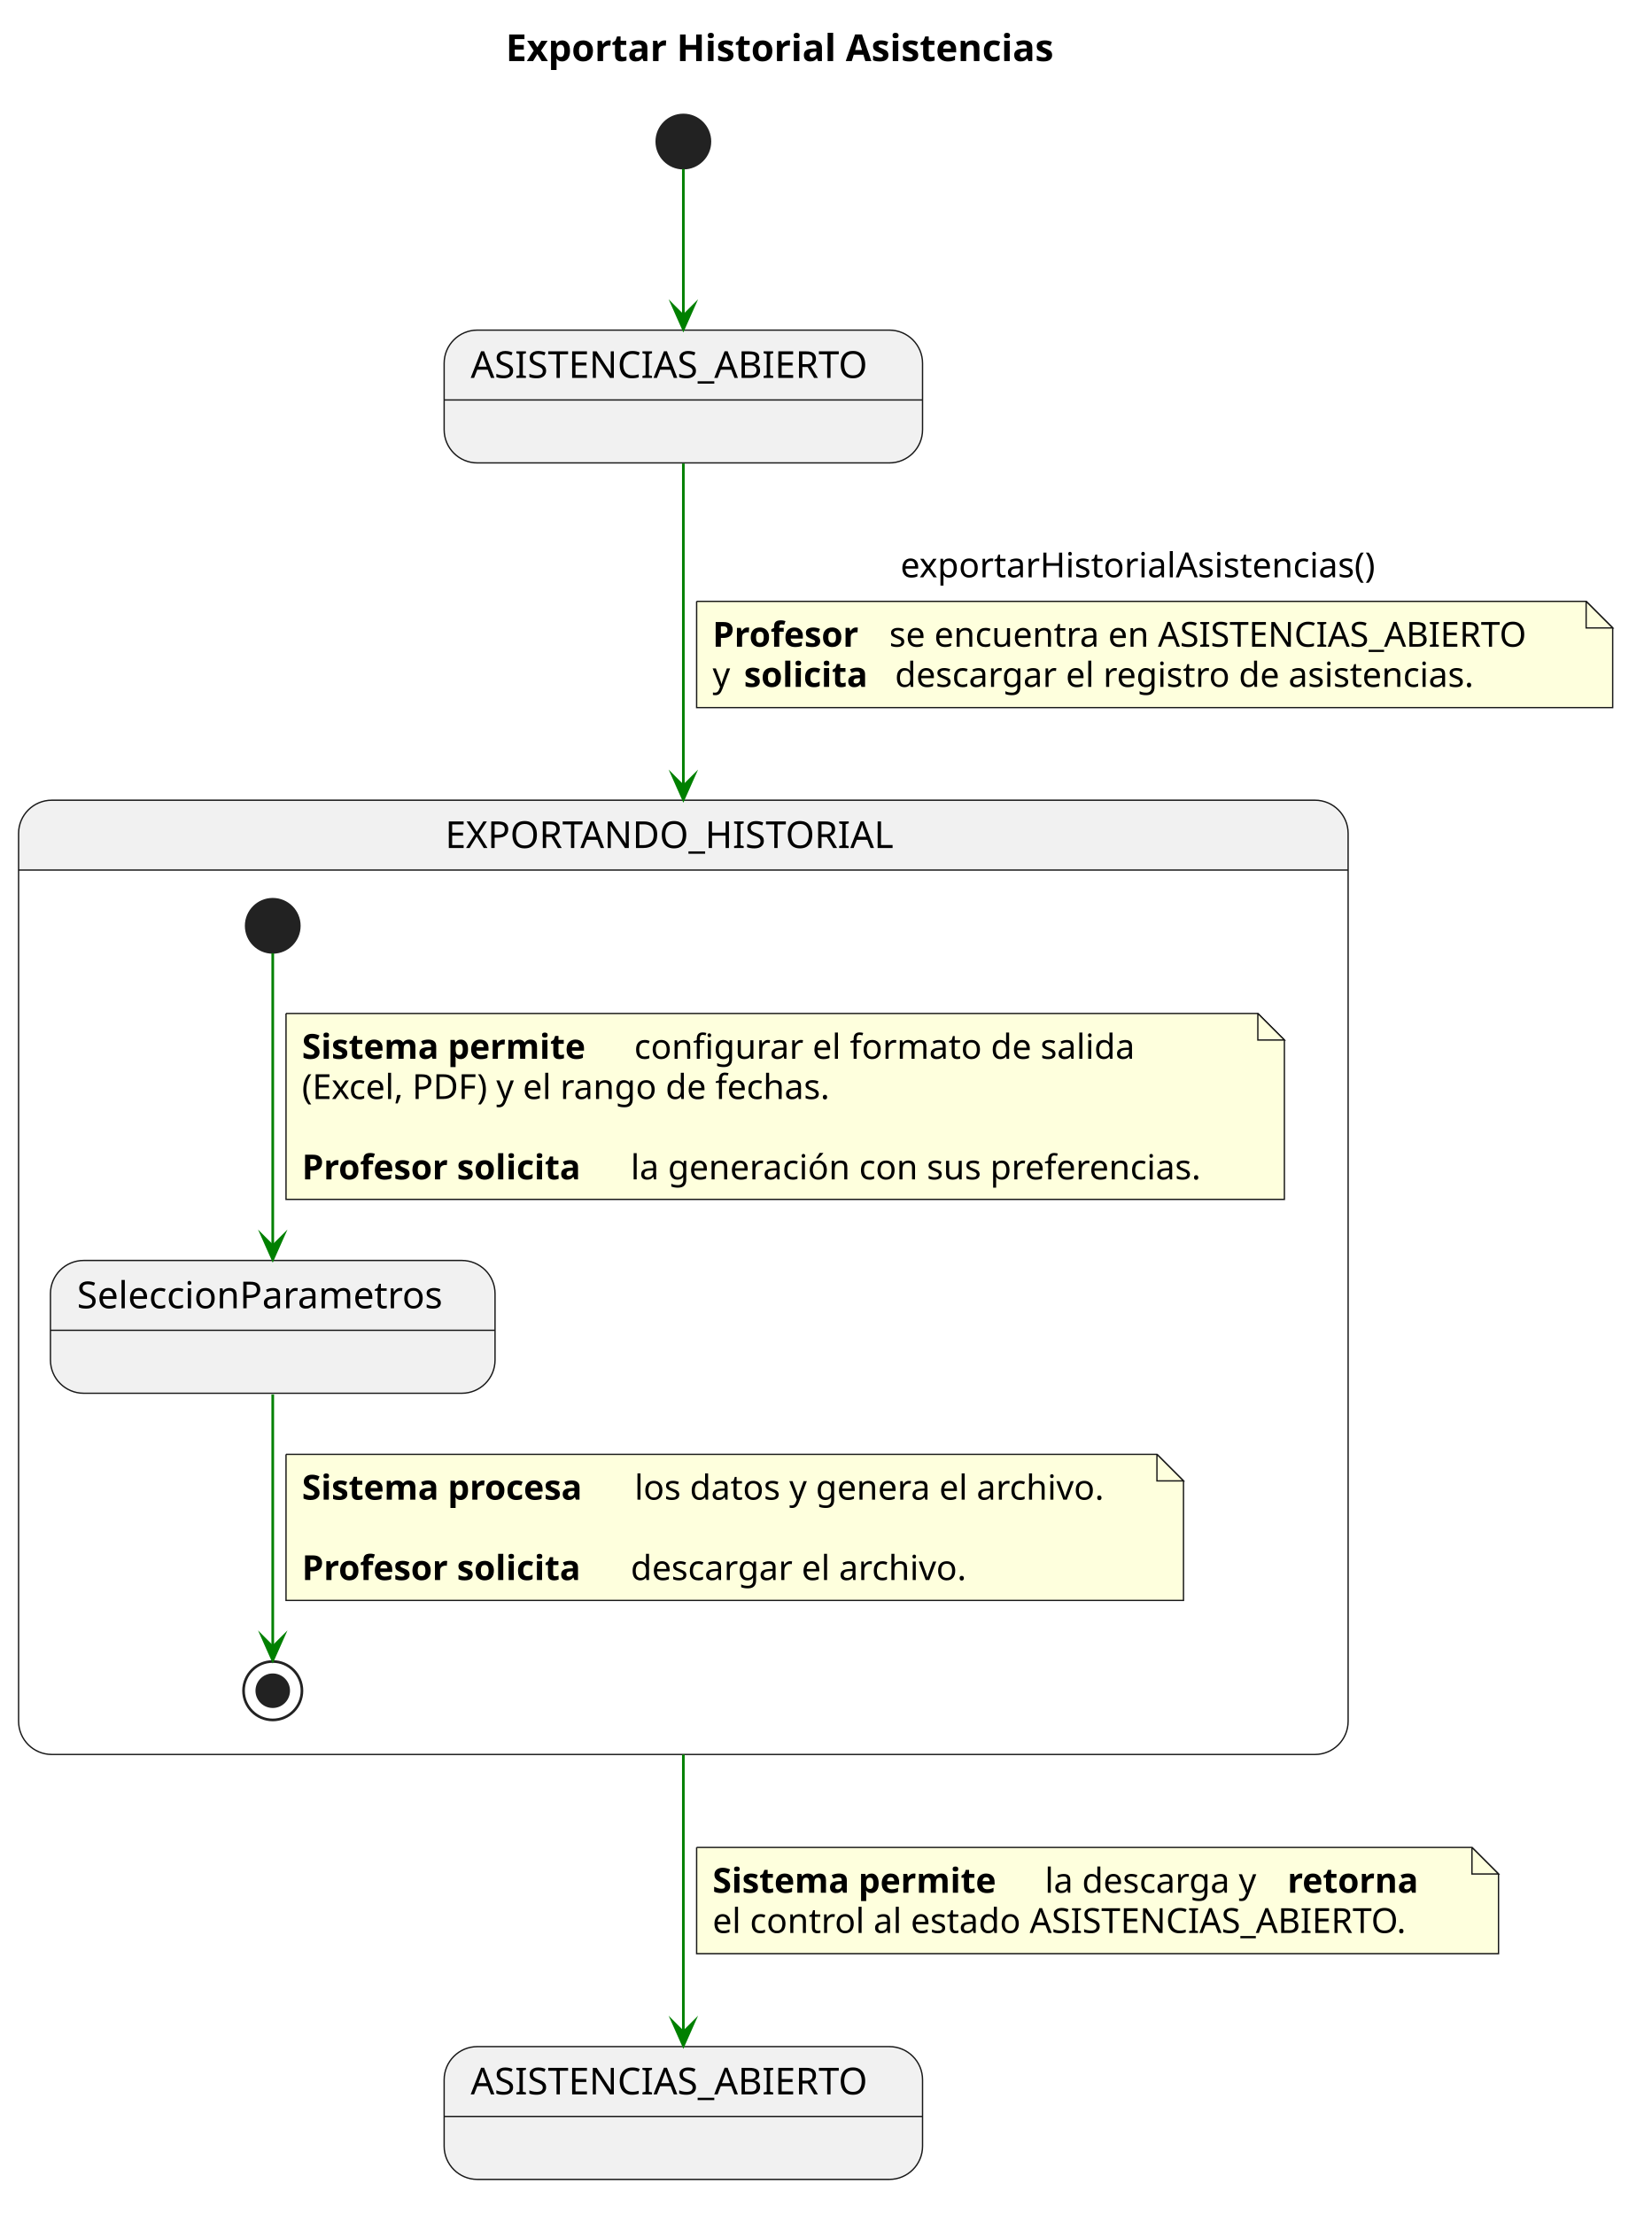
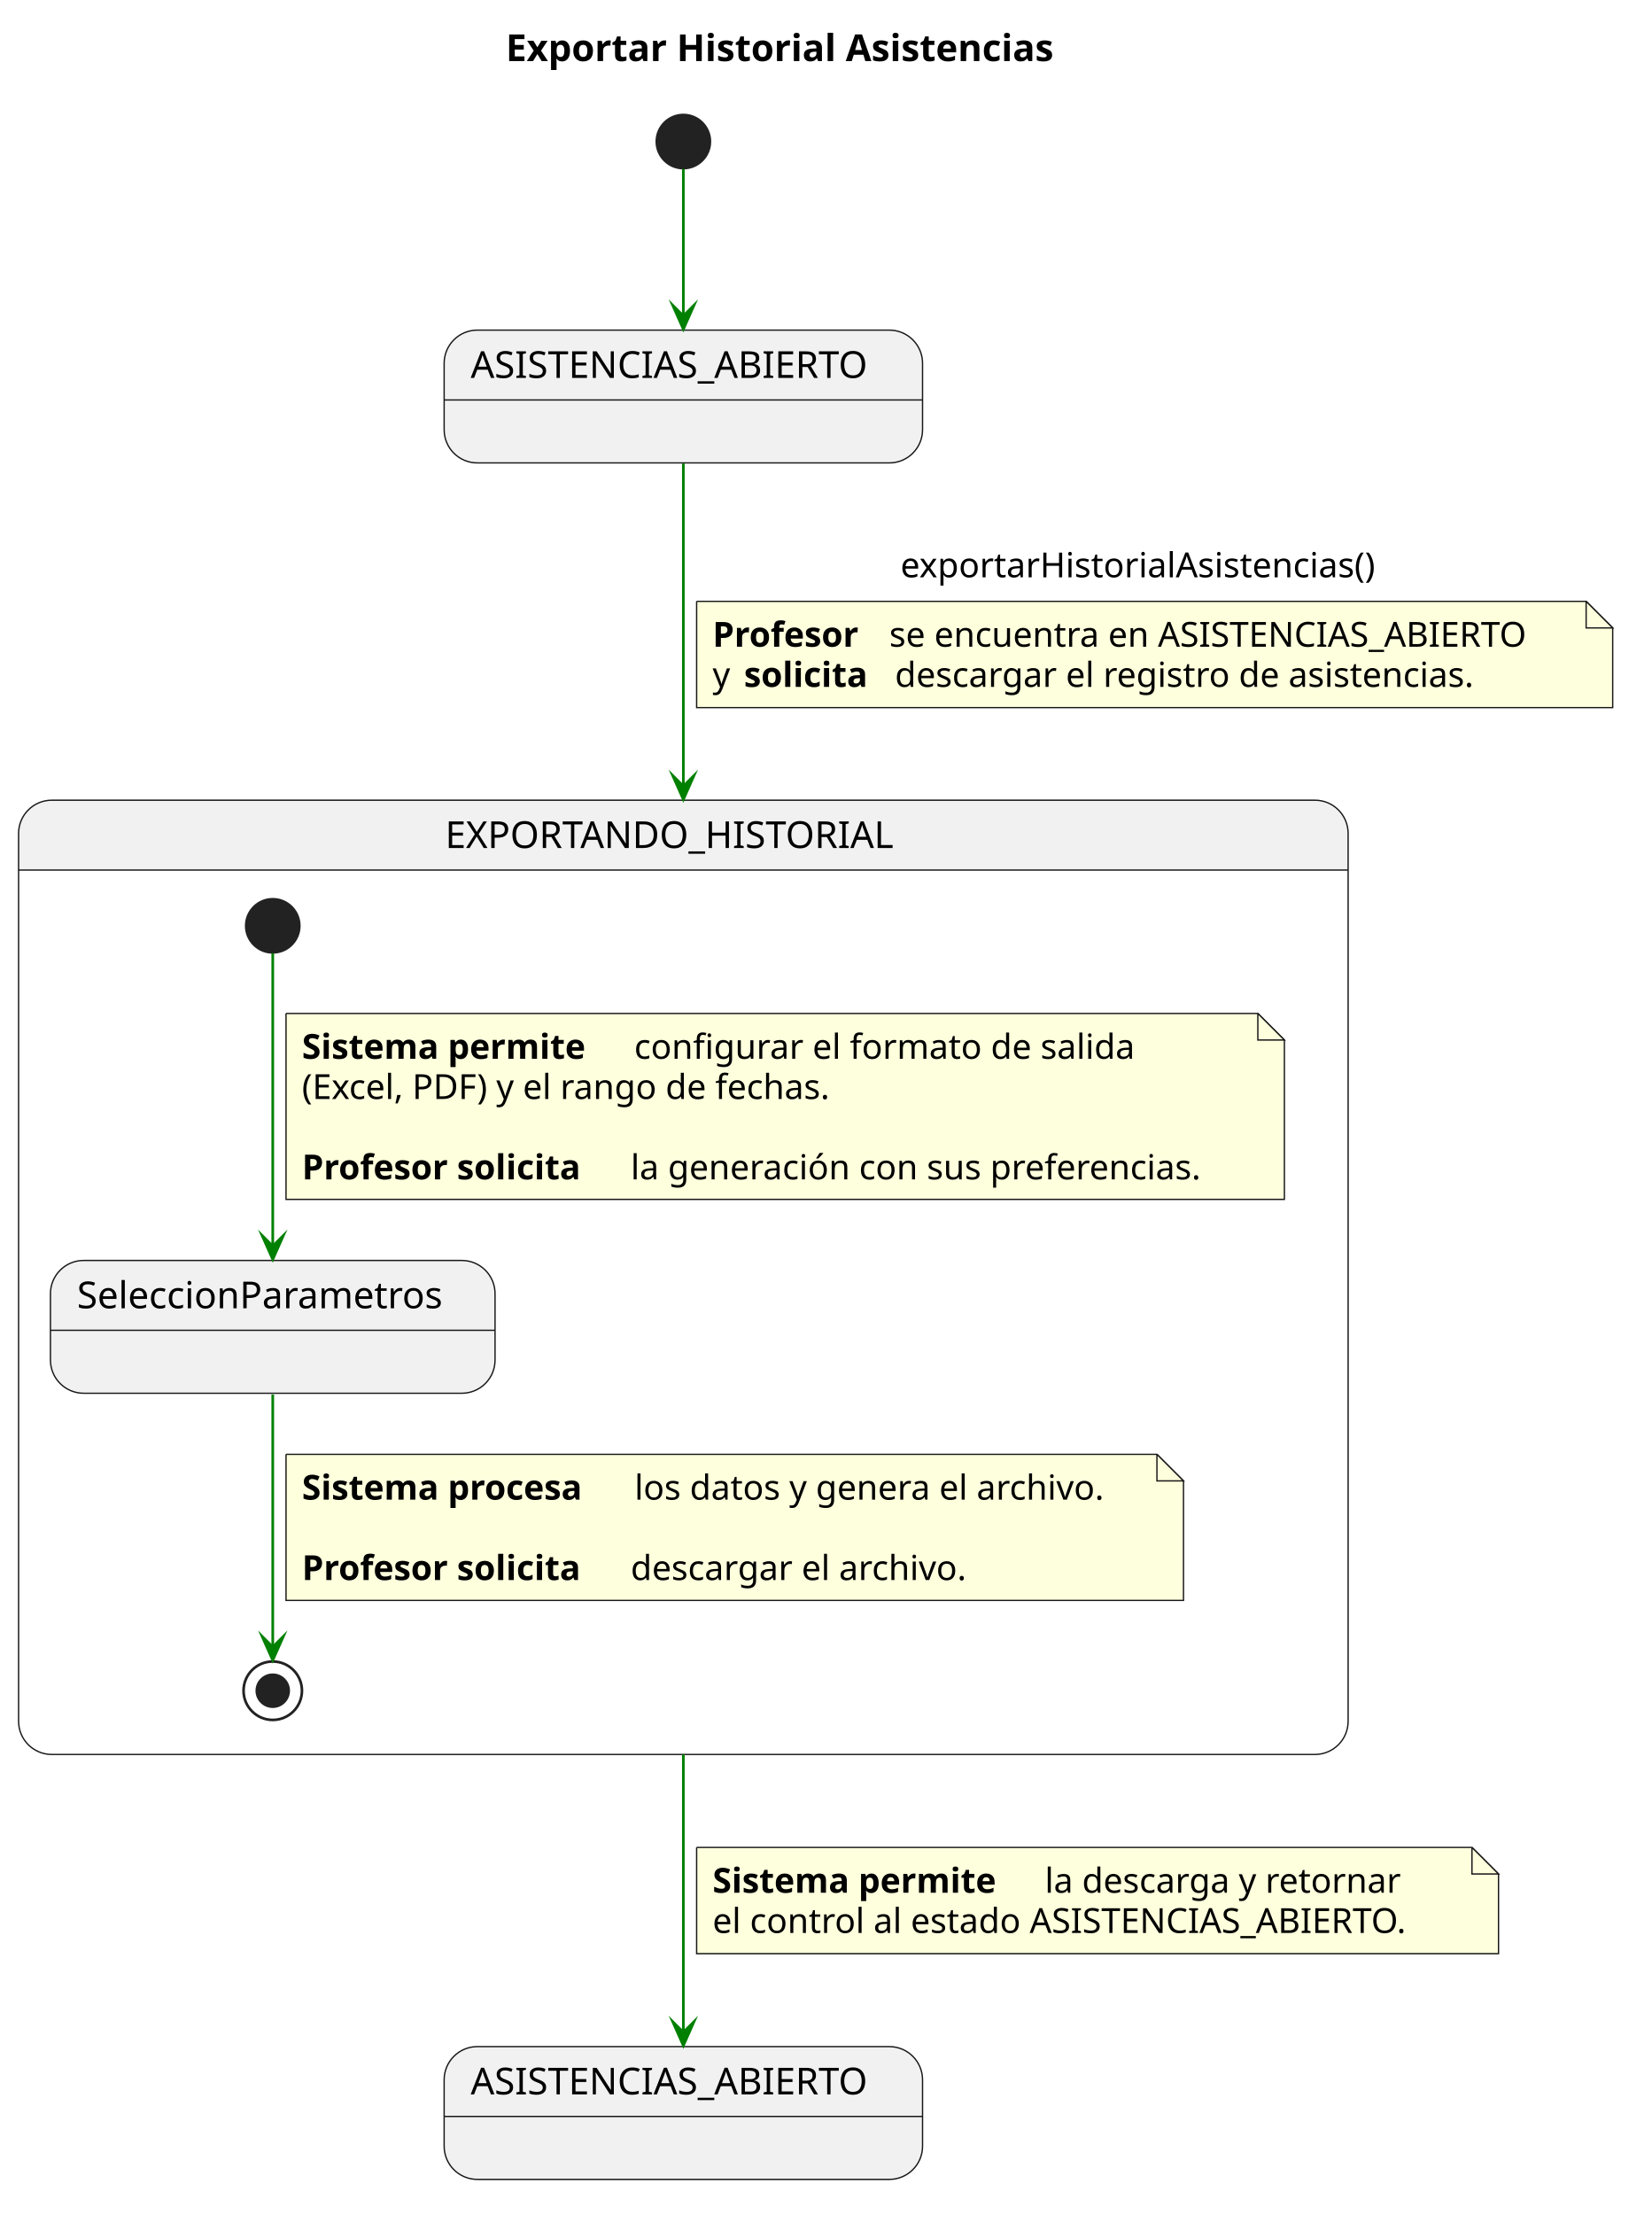
<svg xmlns="http://www.w3.org/2000/svg" version="1.1" data-diagram-type="STATE" style="width:622px;height:834px;background:#FFFFFF;" width="622px" height="834px" viewBox="0 0 622 834" zoomAndPan="magnify" preserveAspectRatio="none" contentStyleType="text/css">
  <defs />
  <g>
    <g class="title" data-source-line="1">
      <text x="190.495" y="22.995" fill="#000000" font-size="14" lengthAdjust="spacing" textLength="234.37" font-weight="700" font-family="sans-serif">Exportar Historial Asistencias</text>
    </g>
    <g class="entity" data-qualified-name="ASISTENCIAS_ABIERTO_INICIAL" id="ent0001" data-source-line="4">
      <rect x="167.27" y="124.297" width="180.173" height="50" fill="#F1F1F1" style="stroke:#181818;stroke-width:0.5;" rx="12.5" ry="12.5" />
      <line x1="167.27" y1="150.594" x2="347.443" y2="150.594" style="stroke:#181818;stroke-width:0.5;" />
      <text x="177.27" y="142.292" fill="#000000" font-size="14" lengthAdjust="spacing" textLength="160.173" font-family="sans-serif">ASISTENCIAS_ABIERTO</text>
    </g>
    <g class="entity" data-qualified-name="PROCESO_EXPORTACION_COMP" id="ent0002" data-source-line="5">
      <path d="M19.5,301.297 L495.22,301.297 A12.5,12.5 0 0 1 507.72,313.797 L507.72,327.594 L7,327.594 L7,313.797 A12.5,12.5 0 0 1 19.5,301.297" fill="#F1F1F1" />
      <rect x="7" y="301.297" width="500.72" height="359.297" fill="none" style="stroke:#181818;stroke-width:0.5;" rx="12.5" ry="12.5" />
      <line x1="7" y1="327.594" x2="507.72" y2="327.594" style="stroke:#181818;stroke-width:0.5;" />
      <text x="167.673" y="319.292" fill="#000000" font-size="14" lengthAdjust="spacing" textLength="179.375" font-family="sans-serif">EXPORTANDO_HISTORIAL</text>
      <g class="entity" data-qualified-name="PROCESO_EXPORTACION_COMP.SeleccionParametros" id="ent0004" data-source-line="18">
        <rect x="19" y="474.594" width="167.438" height="50" fill="#F1F1F1" style="stroke:#181818;stroke-width:0.5;" rx="12.5" ry="12.5" />
        <line x1="19" y1="500.891" x2="186.438" y2="500.891" style="stroke:#181818;stroke-width:0.5;" />
        <text x="29" y="492.589" fill="#000000" font-size="14" lengthAdjust="spacing" textLength="147.438" font-family="sans-serif">SeleccionParametros</text>
      </g>
      <g class="start_entity" data-qualified-name="PROCESO_EXPORTACION_COMP..start.PROCESO_EXPORTACION_COMP" id="ent0008" data-source-line="20">
        <ellipse cx="102.72" cy="348.594" rx="10" ry="10" fill="#222222" style="stroke:#222222;stroke-width:1;" />
      </g>
      <g class="end_entity" data-qualified-name="PROCESO_EXPORTACION_COMP..end.PROCESO_EXPORTACION_COMP" id="ent0010" data-source-line="28">
        <ellipse cx="102.72" cy="636.594" rx="11" ry="11" fill="none" style="stroke:#222222;stroke-width:1;" />
        <ellipse cx="102.72" cy="636.594" rx="6" ry="6" fill="#222222" style="stroke:#222222;stroke-width:1;" />
      </g>
      <g class="link" data-entity-1="ent0008" data-entity-2="ent0004" id="lnk9" data-source-line="20" data-link-type="dependency">
        <path d="M102.72,358.914 C102.72,381.664 102.72,435.594 102.72,469.194" style="stroke:#008000;stroke-width:1;" fill="none" id="*start*PROCESO_EXPORTACION_COMP-to-SeleccionParametros" />
        <polygon points="102.72,474.194,106.72,465.194,102.72,469.194,98.72,465.194,102.72,474.194" fill="#008000" style="stroke:#008000;stroke-width:1;stroke-linejoin:miter;stroke-miterlimit:10;" />
        <path d="M107.72,381.594 L107.72,451.594 L483.72,451.594 L483.72,391.594 L473.72,381.594 L107.72,381.594" style="stroke:#181818;stroke-width:0.5;" fill="#FEFFDD" />
        <path d="M473.72,381.594 L473.72,391.594 L483.72,391.594 L473.72,381.594" style="stroke:#181818;stroke-width:0.5;" fill="#FEFFDD" />
        <text x="113.72" y="398.661" fill="#000000" font-size="13" lengthAdjust="spacing" textLength="120.999" font-weight="700" font-family="sans-serif">Sistema permite</text>
        <text x="238.851" y="398.661" fill="#000000" font-size="13" lengthAdjust="spacing" textLength="200.802" font-family="sans-serif">configurar el formato de salida</text>
        <text x="113.72" y="413.793" fill="#000000" font-size="13" lengthAdjust="spacing" textLength="219.204" font-family="sans-serif">(Excel, PDF) y el rango de fechas.</text>
        <text x="113.72" y="428.926" fill="#000000" font-size="13" lengthAdjust="spacing" textLength="4.132" font-family="sans-serif"> </text>
        <text x="113.72" y="444.059" fill="#000000" font-size="13" lengthAdjust="spacing" textLength="119.679" font-weight="700" font-family="sans-serif">Profesor solicita</text>
        <text x="237.531" y="444.059" fill="#000000" font-size="13" lengthAdjust="spacing" textLength="231.366" font-family="sans-serif">la generación con sus preferencias.</text>
      </g>
      <g class="link" data-entity-1="ent0004" data-entity-2="ent0010" id="lnk11" data-source-line="28" data-link-type="dependency">
        <path d="M102.72,525.044 C102.72,554.824 102.72,598.804 102.72,620.134" style="stroke:#008000;stroke-width:1;" fill="none" id="SeleccionParametros-to-*end*PROCESO_EXPORTACION_COMP" />
        <polygon points="102.72,625.134,106.72,616.134,102.72,620.134,98.72,616.134,102.72,625.134" fill="#008000" style="stroke:#008000;stroke-width:1;stroke-linejoin:miter;stroke-miterlimit:10;" />
        <path d="M107.72,547.594 L107.72,602.594 L445.72,602.594 L445.72,557.594 L435.72,547.594 L107.72,547.594" style="stroke:#181818;stroke-width:0.5;" fill="#FEFFDD" />
        <path d="M435.72,547.594 L435.72,557.594 L445.72,557.594 L435.72,547.594" style="stroke:#181818;stroke-width:0.5;" fill="#FEFFDD" />
        <text x="113.72" y="564.661" fill="#000000" font-size="13" lengthAdjust="spacing" textLength="121.113" font-weight="700" font-family="sans-serif">Sistema procesa</text>
        <text x="238.966" y="564.661" fill="#000000" font-size="13" lengthAdjust="spacing" textLength="192.232" font-family="sans-serif">los datos y genera el archivo.</text>
        <text x="113.72" y="579.793" fill="#000000" font-size="13" lengthAdjust="spacing" textLength="4.132" font-family="sans-serif"> </text>
        <text x="113.72" y="594.926" fill="#000000" font-size="13" lengthAdjust="spacing" textLength="119.679" font-weight="700" font-family="sans-serif">Profesor solicita</text>
        <text x="237.531" y="594.926" fill="#000000" font-size="13" lengthAdjust="spacing" textLength="137.008" font-family="sans-serif">descargar el archivo.</text>
      </g>
    </g>
    <g class="entity" data-qualified-name="ASISTENCIAS_ABIERTO_FINAL" id="ent0003" data-source-line="6">
      <rect x="167.27" y="770.597" width="180.173" height="50" fill="#F1F1F1" style="stroke:#181818;stroke-width:0.5;" rx="12.5" ry="12.5" />
      <line x1="167.27" y1="796.894" x2="347.443" y2="796.894" style="stroke:#181818;stroke-width:0.5;" />
      <text x="177.27" y="788.592" fill="#000000" font-size="14" lengthAdjust="spacing" textLength="160.173" font-family="sans-serif">ASISTENCIAS_ABIERTO</text>
    </g>
    <g class="start_entity" data-qualified-name=".start." id="ent0005" data-source-line="8">
      <ellipse cx="257.36" cy="53.297" rx="10" ry="10" fill="#222222" style="stroke:#222222;stroke-width:1;" />
    </g>
    <g class="link" data-entity-1="ent0005" data-entity-2="ent0001" id="lnk6" data-source-line="8" data-link-type="dependency">
      <path d="M257.36,63.657 C257.36,77.587 257.36,99.257 257.36,118.947" style="stroke:#008000;stroke-width:1;" fill="none" id="*start*-to-ASISTENCIAS_ABIERTO_INICIAL" />
      <polygon points="257.36,123.947,261.36,114.947,257.36,118.947,253.36,114.947,257.36,123.947" fill="#008000" style="stroke:#008000;stroke-width:1;stroke-linejoin:miter;stroke-miterlimit:10;" />
    </g>
    <g class="link" data-entity-1="ent0001" data-entity-2="ent0002" id="lnk7" data-source-line="10" data-link-type="dependency">
      <path d="M257.36,174.537 C257.36,202.417 257.36,245.837 257.36,296.017" style="stroke:#008000;stroke-width:1;" fill="none" id="ASISTENCIAS_ABIERTO_INICIAL-to-PROCESO_EXPORTACION_COMP" />
      <polygon points="257.36,301.017,261.36,292.017,257.36,296.017,253.36,292.017,257.36,301.017" fill="#008000" style="stroke:#008000;stroke-width:1;stroke-linejoin:miter;stroke-miterlimit:10;" />
      <text x="339.13" y="217.364" fill="#000000" font-size="13" lengthAdjust="spacing" textLength="192.423" font-family="sans-serif">exportarHistorialAsistencias()</text>
      <path d="M262.36,226.43 L262.36,266.43 L607.36,266.43 L607.36,236.43 L597.36,226.43 L262.36,226.43" style="stroke:#181818;stroke-width:0.5;" fill="#FEFFDD" />
      <path d="M597.36,226.43 L597.36,236.43 L607.36,236.43 L597.36,226.43" style="stroke:#181818;stroke-width:0.5;" fill="#FEFFDD" />
      <text x="268.36" y="243.497" fill="#000000" font-size="13" lengthAdjust="spacing" textLength="62.423" font-weight="700" font-family="sans-serif">Profesor</text>
      <text x="334.915" y="243.497" fill="#000000" font-size="13" lengthAdjust="spacing" textLength="258.407" font-family="sans-serif">se encuentra en ASISTENCIAS_ABIERTO</text>
      <text x="268.36" y="258.629" fill="#000000" font-size="13" lengthAdjust="spacing" textLength="7.693" font-family="sans-serif">y</text>
      <text x="280.186" y="258.629" fill="#000000" font-size="13" lengthAdjust="spacing" textLength="52.73" font-weight="700" font-family="sans-serif">solicita</text>
      <text x="337.048" y="258.629" fill="#000000" font-size="13" lengthAdjust="spacing" textLength="235.898" font-family="sans-serif">descargar el registro de asistencias.</text>
    </g>
    <g class="link" data-entity-1="ent0002" data-entity-2="ent0003" id="lnk12" data-source-line="36" data-link-type="dependency">
      <path d="M257.36,660.647 C257.36,704.147 257.36,740.277 257.36,765.207" style="stroke:#008000;stroke-width:1;" fill="none" id="PROCESO_EXPORTACION_COMP-to-ASISTENCIAS_ABIERTO_FINAL" />
      <polygon points="257.36,770.207,261.36,761.207,257.36,765.207,253.36,761.207,257.36,770.207" fill="#008000" style="stroke:#008000;stroke-width:1;stroke-linejoin:miter;stroke-miterlimit:10;" />
      <path d="M262.36,695.597 L262.36,735.597 L564.36,735.597 L564.36,705.597 L554.36,695.597 L262.36,695.597" style="stroke:#181818;stroke-width:0.5;" fill="#FEFFDD" />
      <path d="M554.36,695.597 L554.36,705.597 L564.36,705.597 L554.36,695.597" style="stroke:#181818;stroke-width:0.5;" fill="#FEFFDD" />
      <text x="268.36" y="712.664" fill="#000000" font-size="13" lengthAdjust="spacing" textLength="120.999" font-weight="700" font-family="sans-serif">Sistema permite</text>
-       <text x="393.491" y="712.664" fill="#000000" font-size="13" lengthAdjust="spacing" textLength="87.236" font-family="sans-serif">la descarga y</text>
-       <text x="484.86" y="712.664" fill="#000000" font-size="13" lengthAdjust="spacing" textLength="54.812" font-weight="700" font-family="sans-serif">retorna</text>
+       <text x="393.491" y="712.664" fill="#000000" font-size="13" lengthAdjust="spacing" textLength="144.657" font-family="sans-serif">la descarga y retornar</text>
      <text x="268.36" y="727.797" fill="#000000" font-size="13" lengthAdjust="spacing" textLength="281.969" font-family="sans-serif">el control al estado ASISTENCIAS_ABIERTO.</text>
    </g>
  </g>
</svg>
